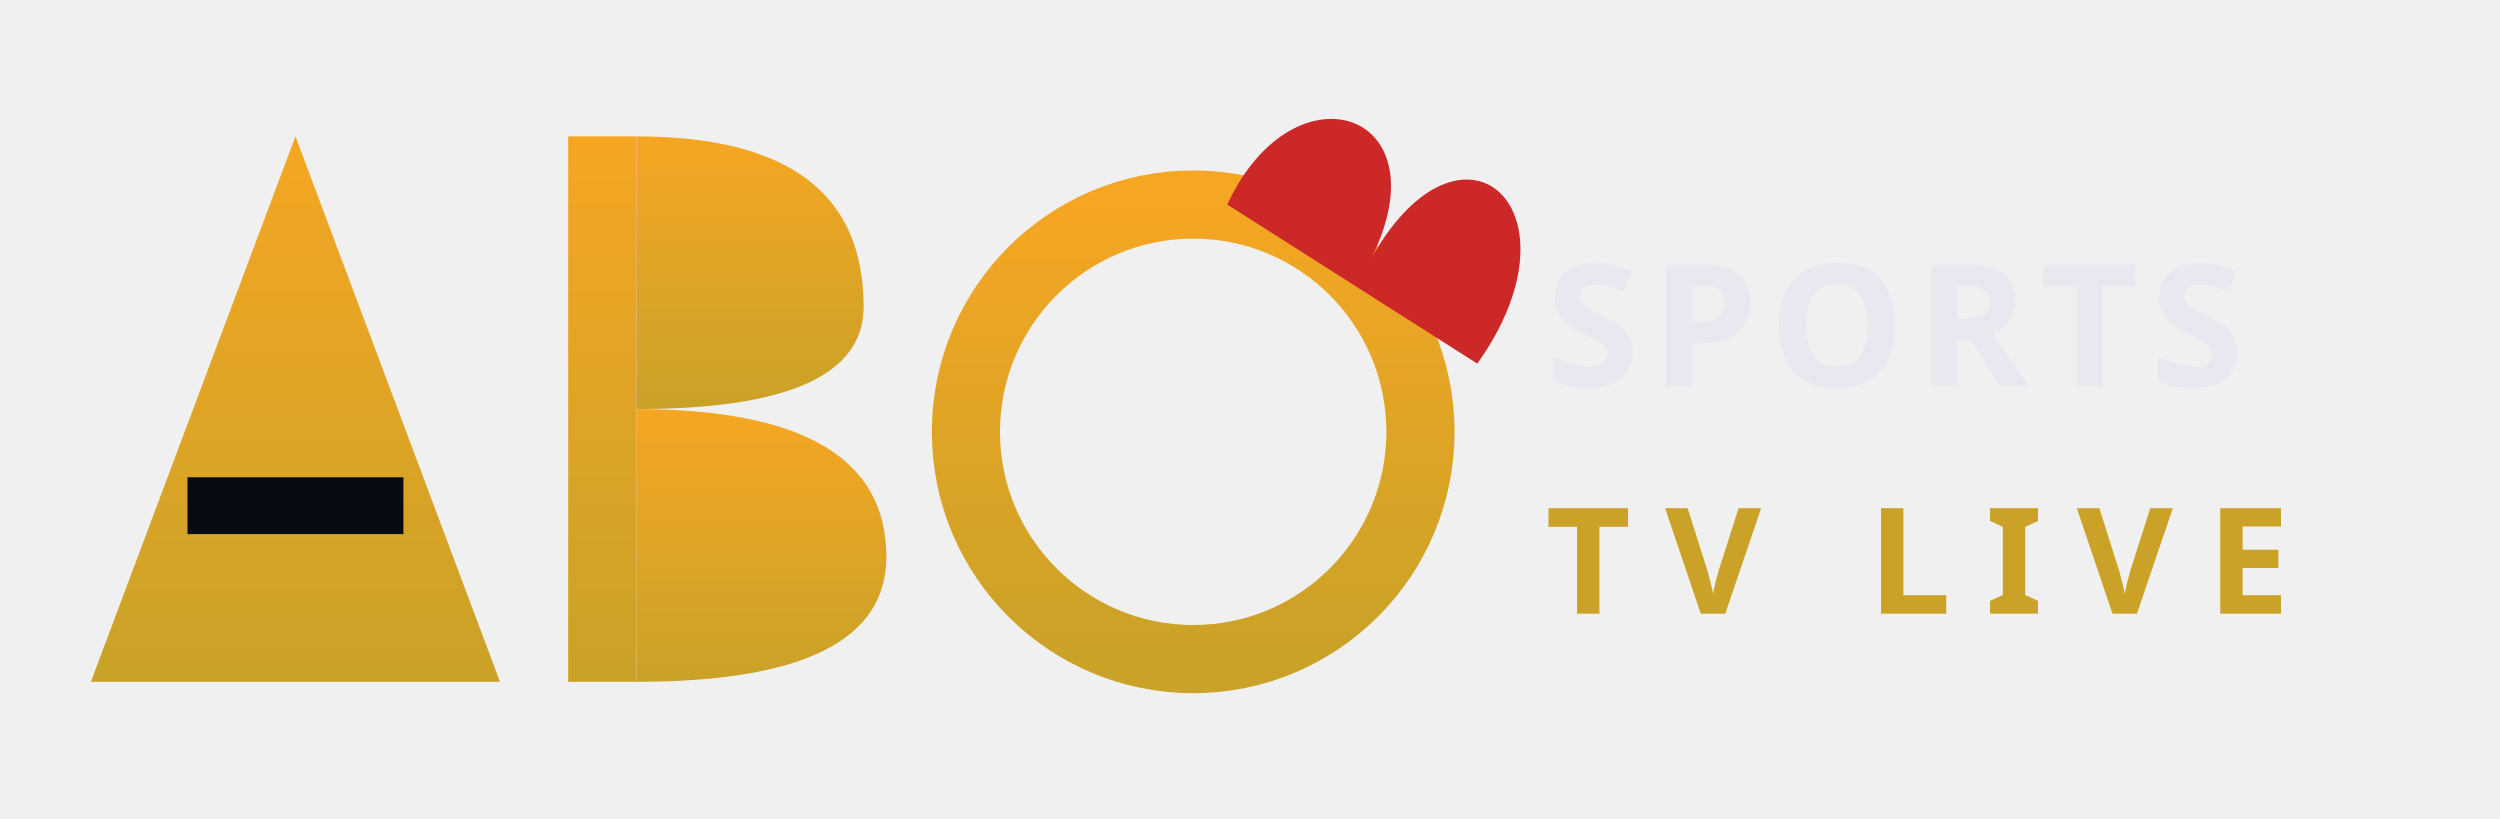
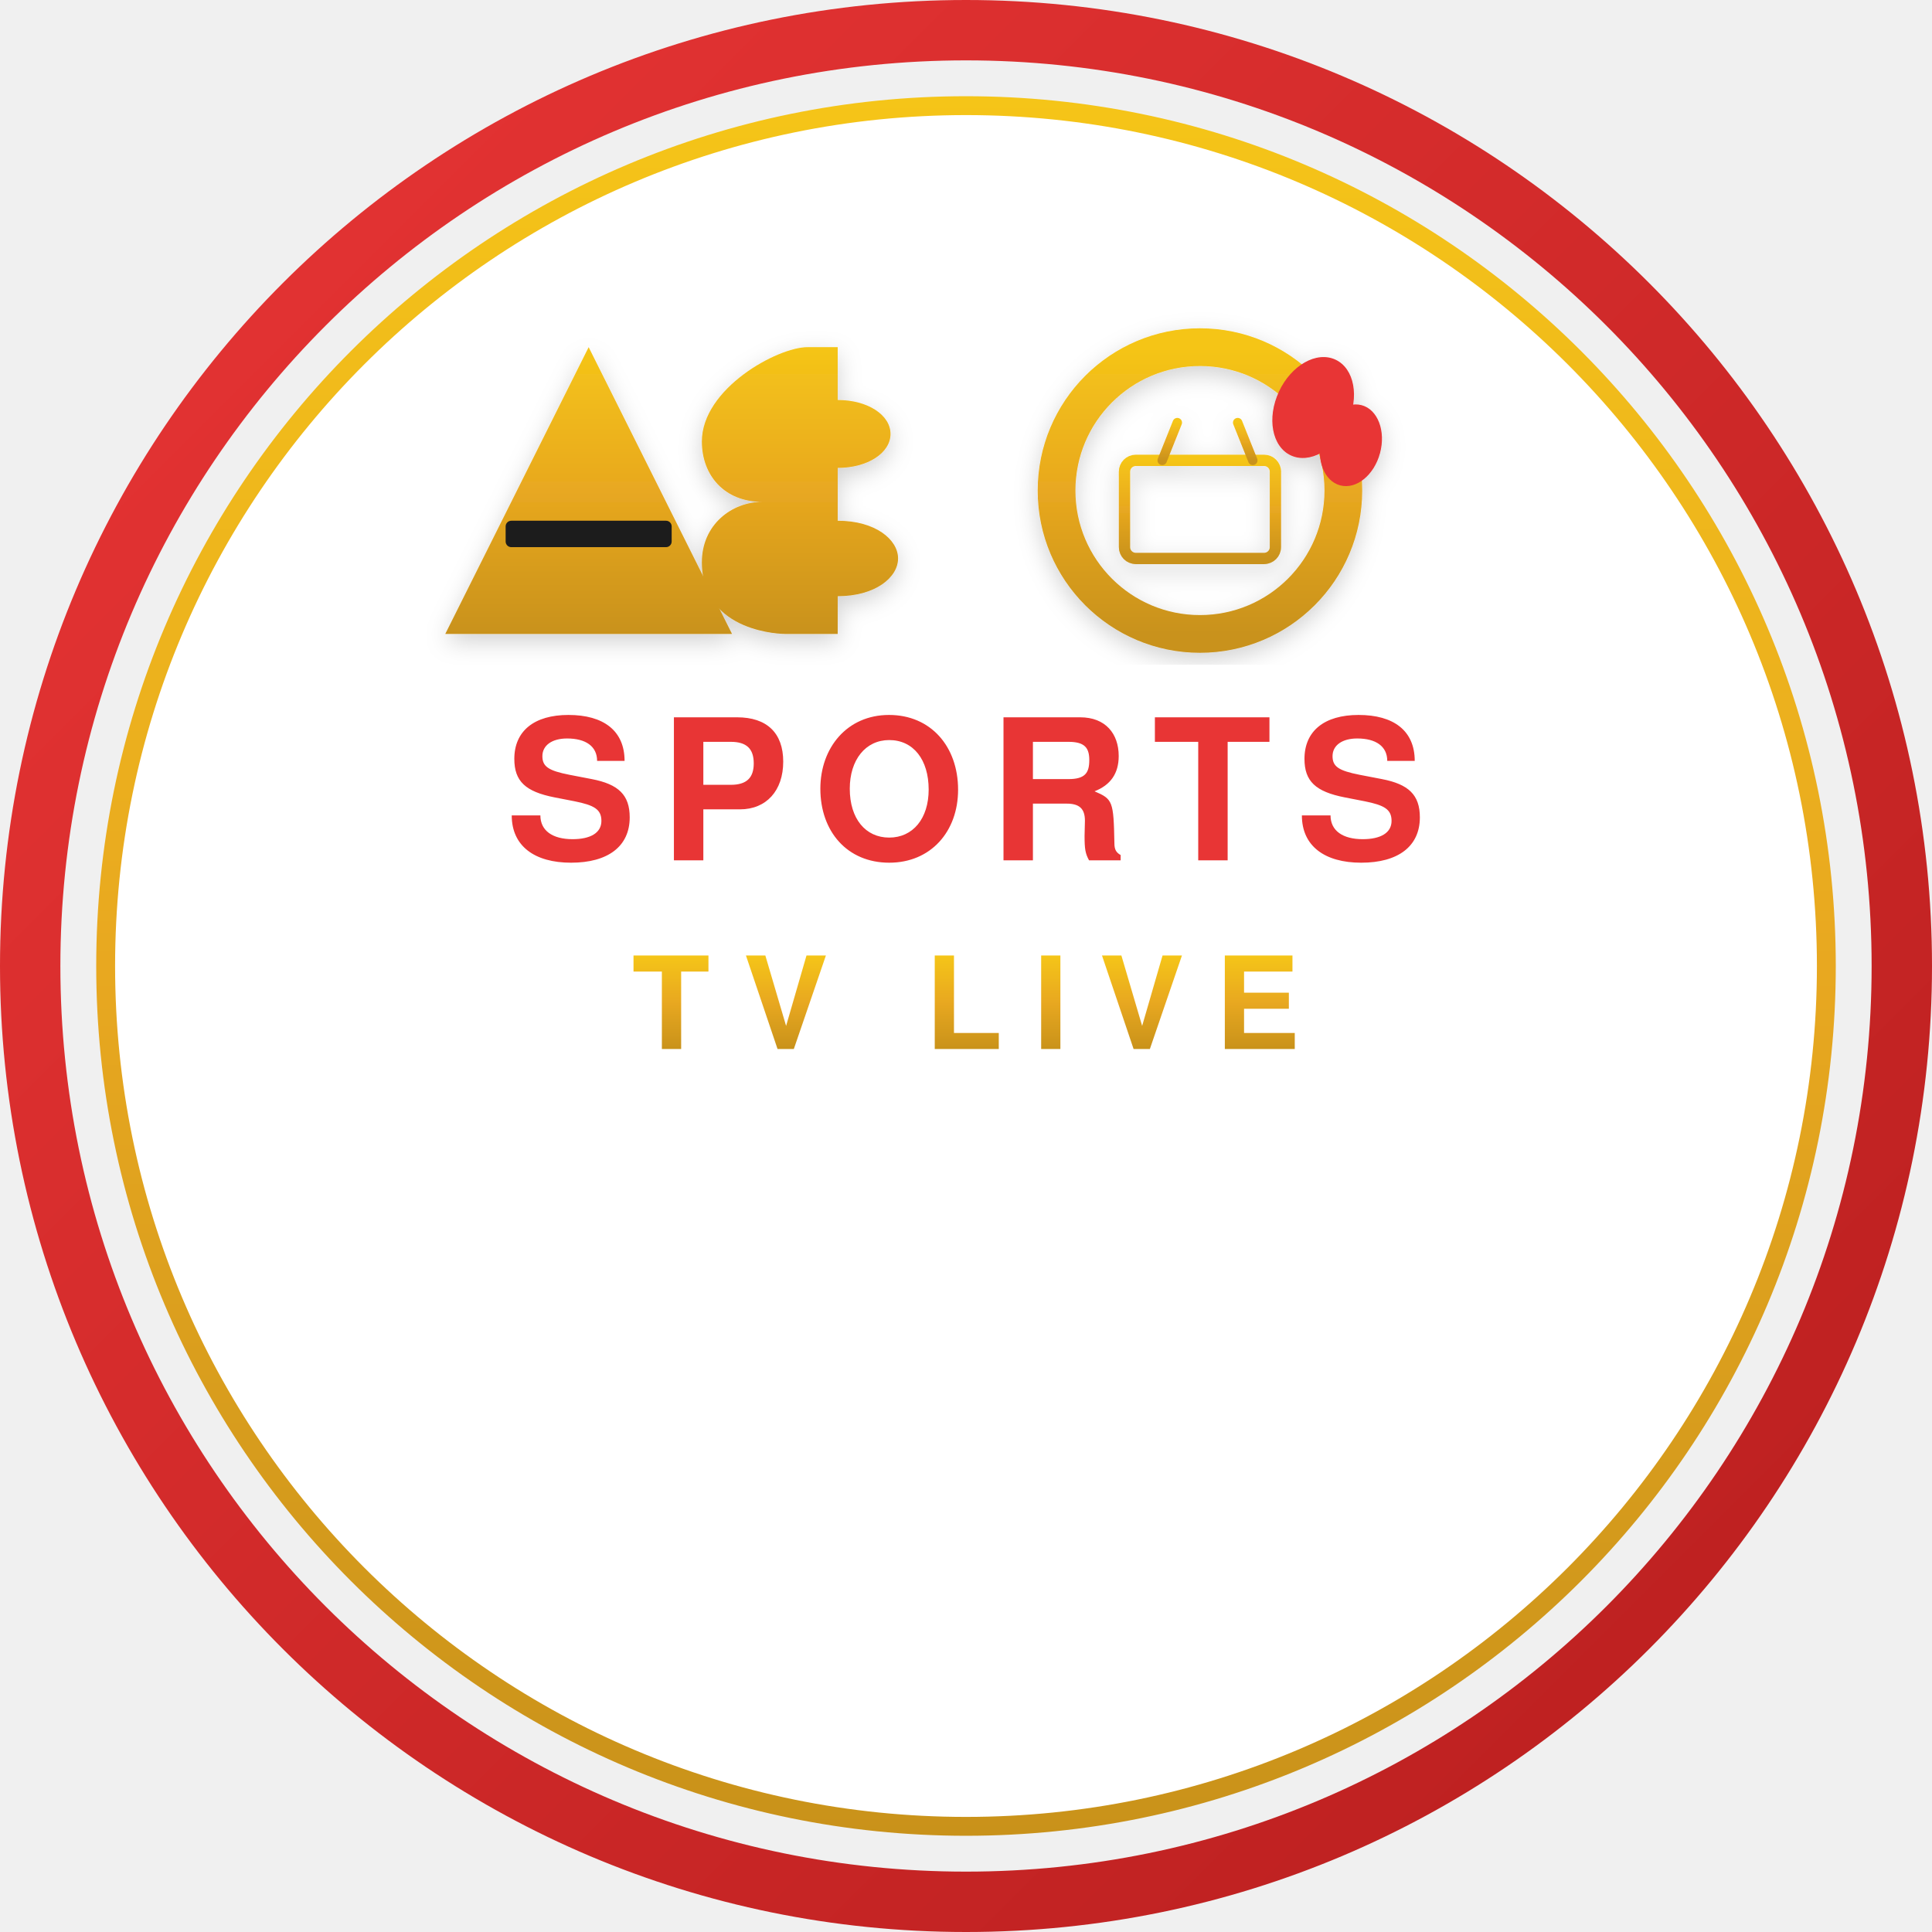
- <svg xmlns="http://www.w3.org/2000/svg" viewBox="0 0 220 72" fill="none">
+ <svg xmlns="http://www.w3.org/2000/svg" viewBox="0 0 512 512" fill="none" role="img" aria-label="ABO Sports TV Live">
  <defs>
-     <linearGradient id="aGold" x1="0%" y1="0%" x2="0%" y2="100%">
-       <stop offset="0%" stop-color="#F5A623" />
-       <stop offset="100%" stop-color="#C9A227" />
+     <linearGradient id="gold" x1="0%" y1="0%" x2="0%" y2="100%">
+       <stop offset="0%" stop-color="#F5C518" />
+       <stop offset="50%" stop-color="#E8A820" />
+       <stop offset="100%" stop-color="#C9921A" />
    </linearGradient>
+     <linearGradient id="redRing" x1="0%" y1="0%" x2="100%" y2="100%">
+       <stop offset="0%" stop-color="#E83535" />
+       <stop offset="100%" stop-color="#B81E1E" />
+     </linearGradient>
+     <filter id="softShadow" x="-10%" y="-10%" width="120%" height="120%">
+       <feDropShadow dx="0" dy="2" stdDeviation="3" flood-color="#000" flood-opacity="0.18" />
+     </filter>
  </defs>
-   <polygon points="8,60 26,12 44,60" fill="url(#aGold)" />
-   <rect x="16.5" y="42" width="19" height="5" fill="#080A14" />
-   <rect x="50" y="12" width="6" height="48" fill="url(#aGold)" />
-   <path d="M56 12 Q76 12 76 27 Q76 36 56 36" fill="url(#aGold)" />
-   <path d="M56 36 Q78 36 78 49 Q78 60 56 60" fill="url(#aGold)" />
-   <circle cx="105" cy="38" r="20" fill="none" stroke="url(#aGold)" stroke-width="6" />
-   <path d="M108,18 C114,5 128,10 120,24 C128,8 140,18 130,32" fill="#CC2828" />
-   <text x="136" y="34" font-size="15" font-family="Arial Black,sans-serif" fill="#E8E8F0" font-weight="900" letter-spacing="1">SPORTS</text>
-   <text x="136" y="54" font-size="13" font-family="Arial Black,sans-serif" fill="#C9A227" font-weight="900" letter-spacing="3">TV LIVE</text>
+   <circle cx="256" cy="256" r="248" stroke="url(#redRing)" stroke-width="16" fill="none" />
+   <circle cx="256" cy="256" r="228" stroke="url(#gold)" stroke-width="5" fill="#FFFFFF" />
+   <g filter="url(#softShadow)">
+     <polygon points="118,168 156,92 194,168" fill="url(#gold)" />
+     <rect x="134" y="138" width="44" height="7" rx="1.5" fill="#1A1A1A" />
+     <path fill="url(#gold)" d="M208 92h14v76h-14c0 0-22 0-22-19 0-10 8-16 16-16-10 0-16-7-16-16 0-14 20-25 28-25zm14 14v18c8 0 14-4 14-9s-6-9-14-9v0zm0 32v20c10 0 16-5 16-10s-6-10-16-10v0z" />
+     <circle cx="318" cy="130" r="38" stroke="url(#gold)" stroke-width="10" fill="none" />
+     <rect x="298" y="122" width="40" height="26" rx="3" stroke="url(#gold)" stroke-width="3" fill="none" />
+     <line x1="304" y1="128" x2="332" y2="128" stroke="url(#gold)" stroke-width="2" />
+     <path d="M308 122 L312 112 M332 122 L328 112" stroke="url(#gold)" stroke-width="2.5" stroke-linecap="round" />
+     <ellipse cx="348" cy="108" rx="10" ry="14" fill="#E83535" transform="rotate(25 348 108)" />
+     <ellipse cx="358" cy="118" rx="8" ry="11" fill="#E83535" transform="rotate(15 358 118)" />
+   </g>
+   <text x="256" y="228" text-anchor="middle" font-family="Arial Black, Impact, Helvetica Neue, sans-serif" font-weight="900" font-size="52" fill="#E83535" letter-spacing="6">SPORTS</text>
+   <text x="256" y="278" text-anchor="middle" font-family="Arial Black, Impact, Helvetica Neue, sans-serif" font-weight="900" font-size="34" fill="url(#gold)" letter-spacing="8">TV LIVE</text>
</svg>
